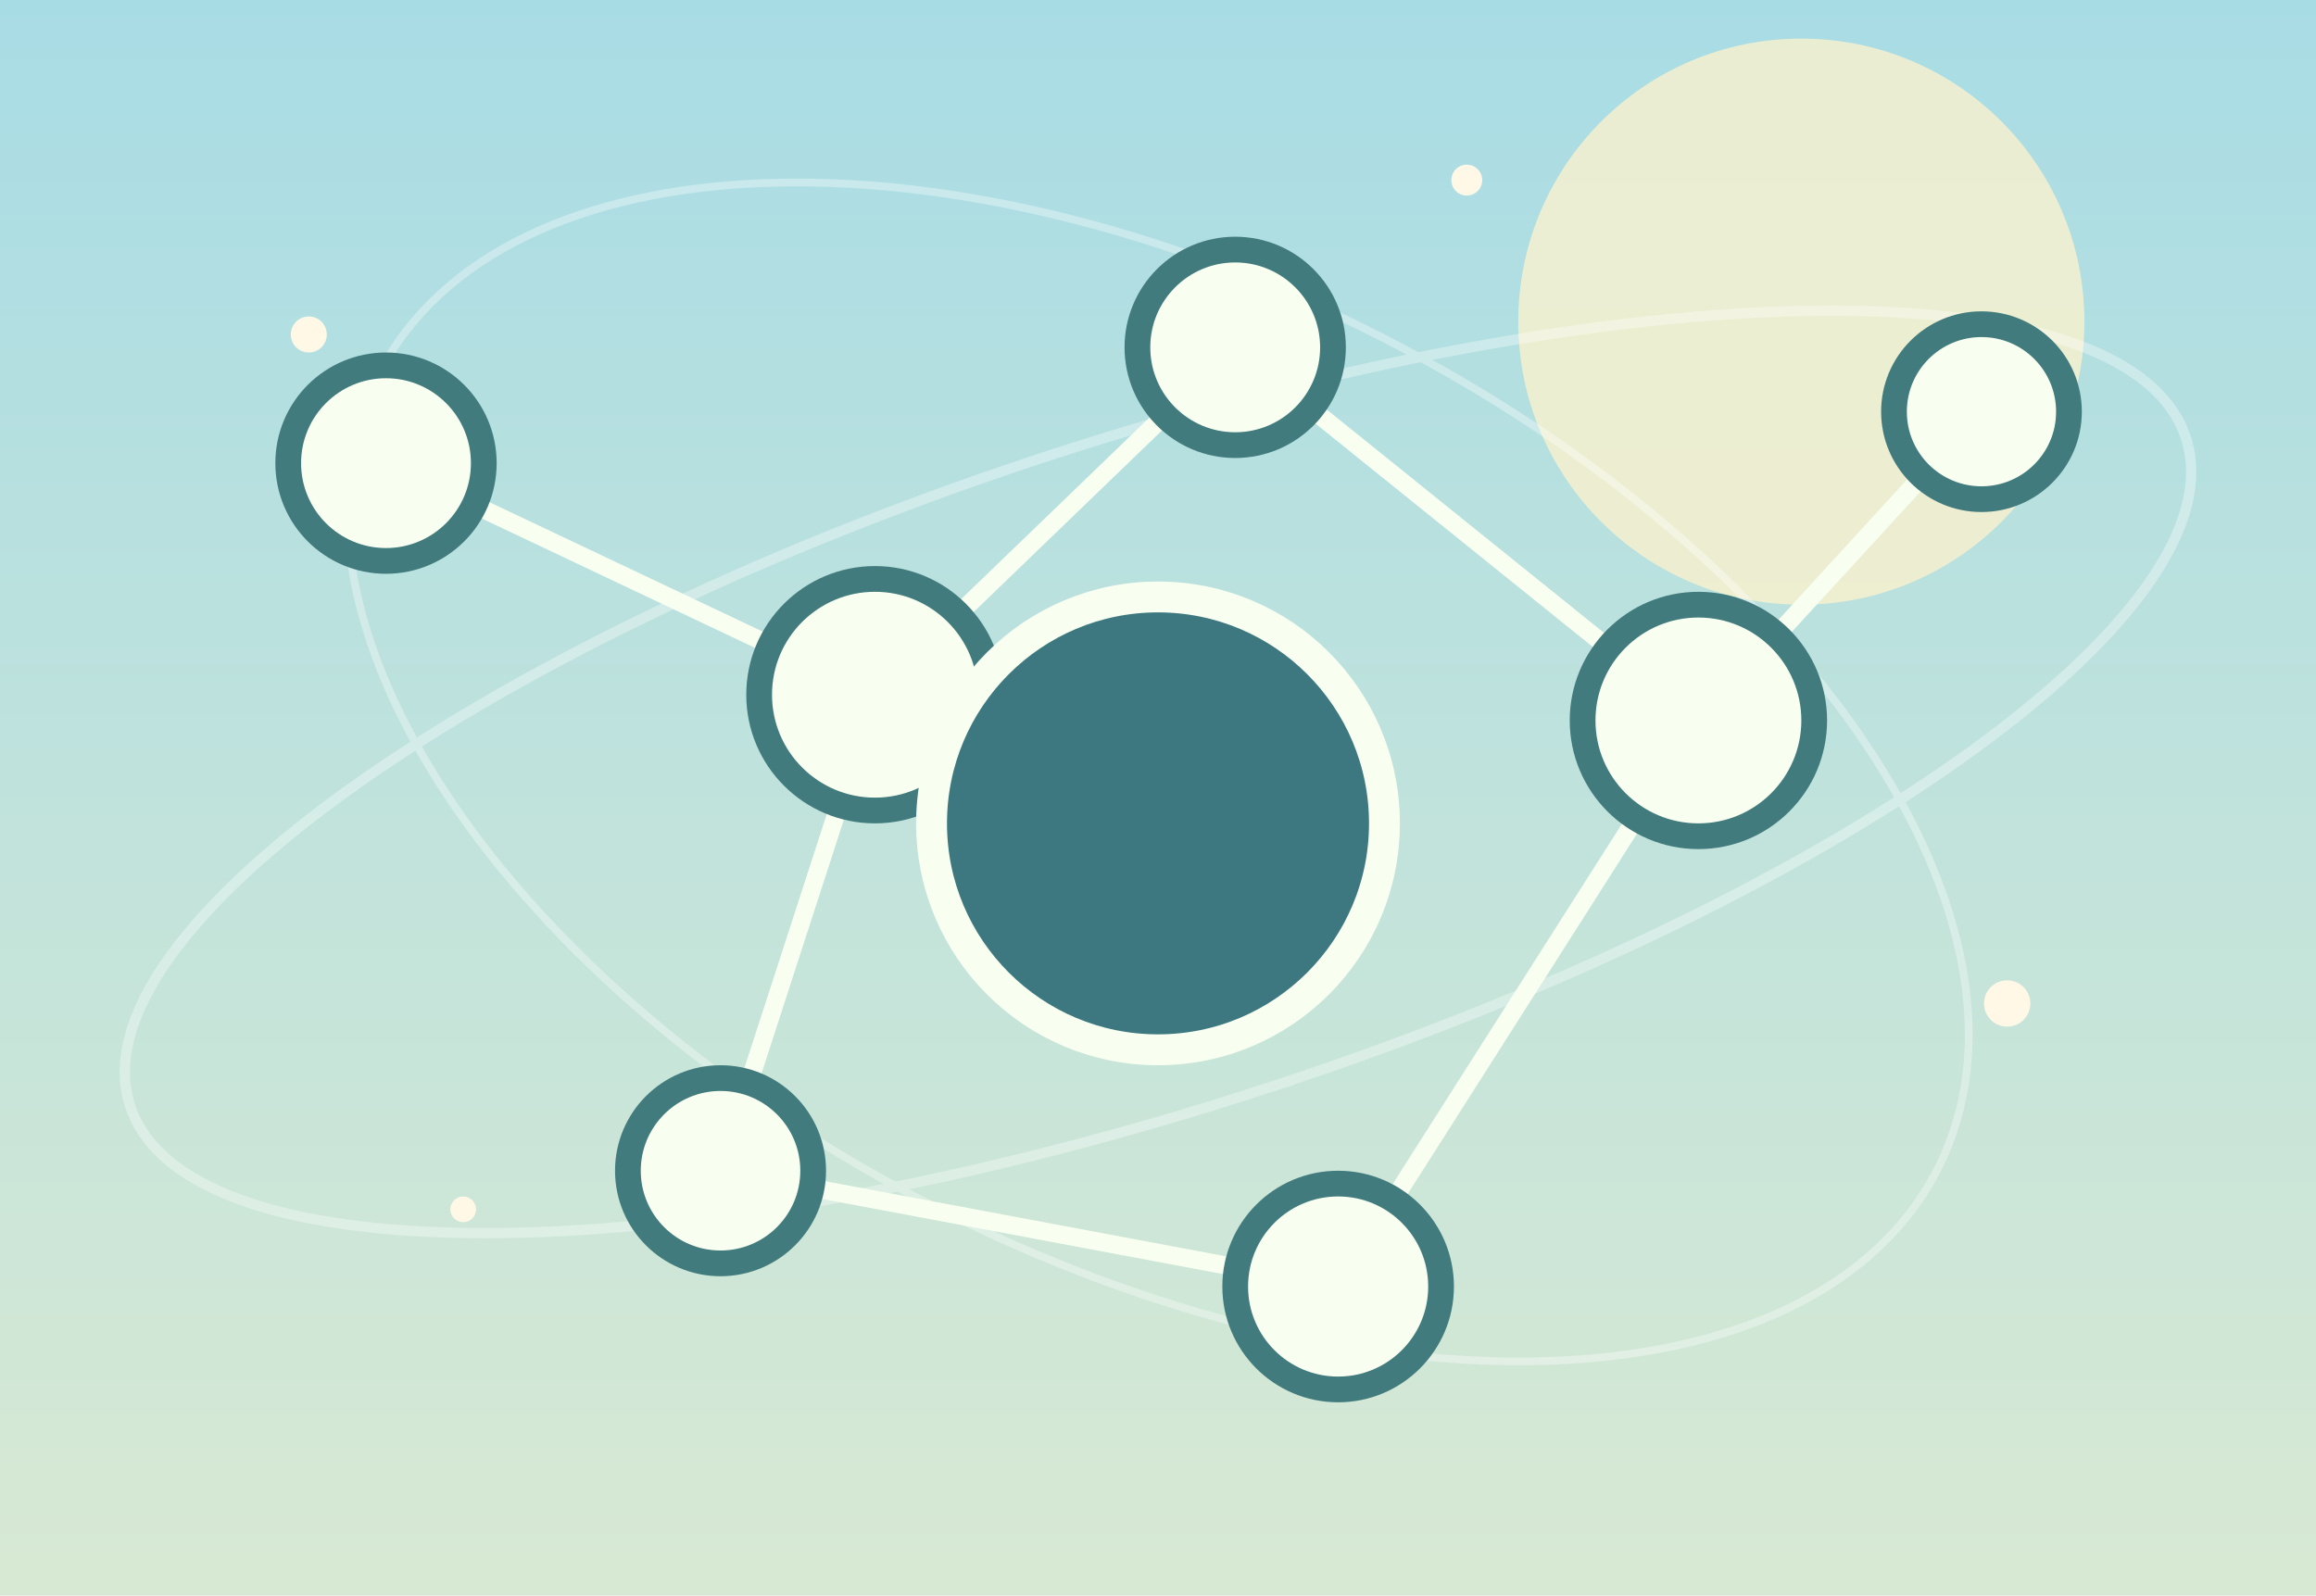
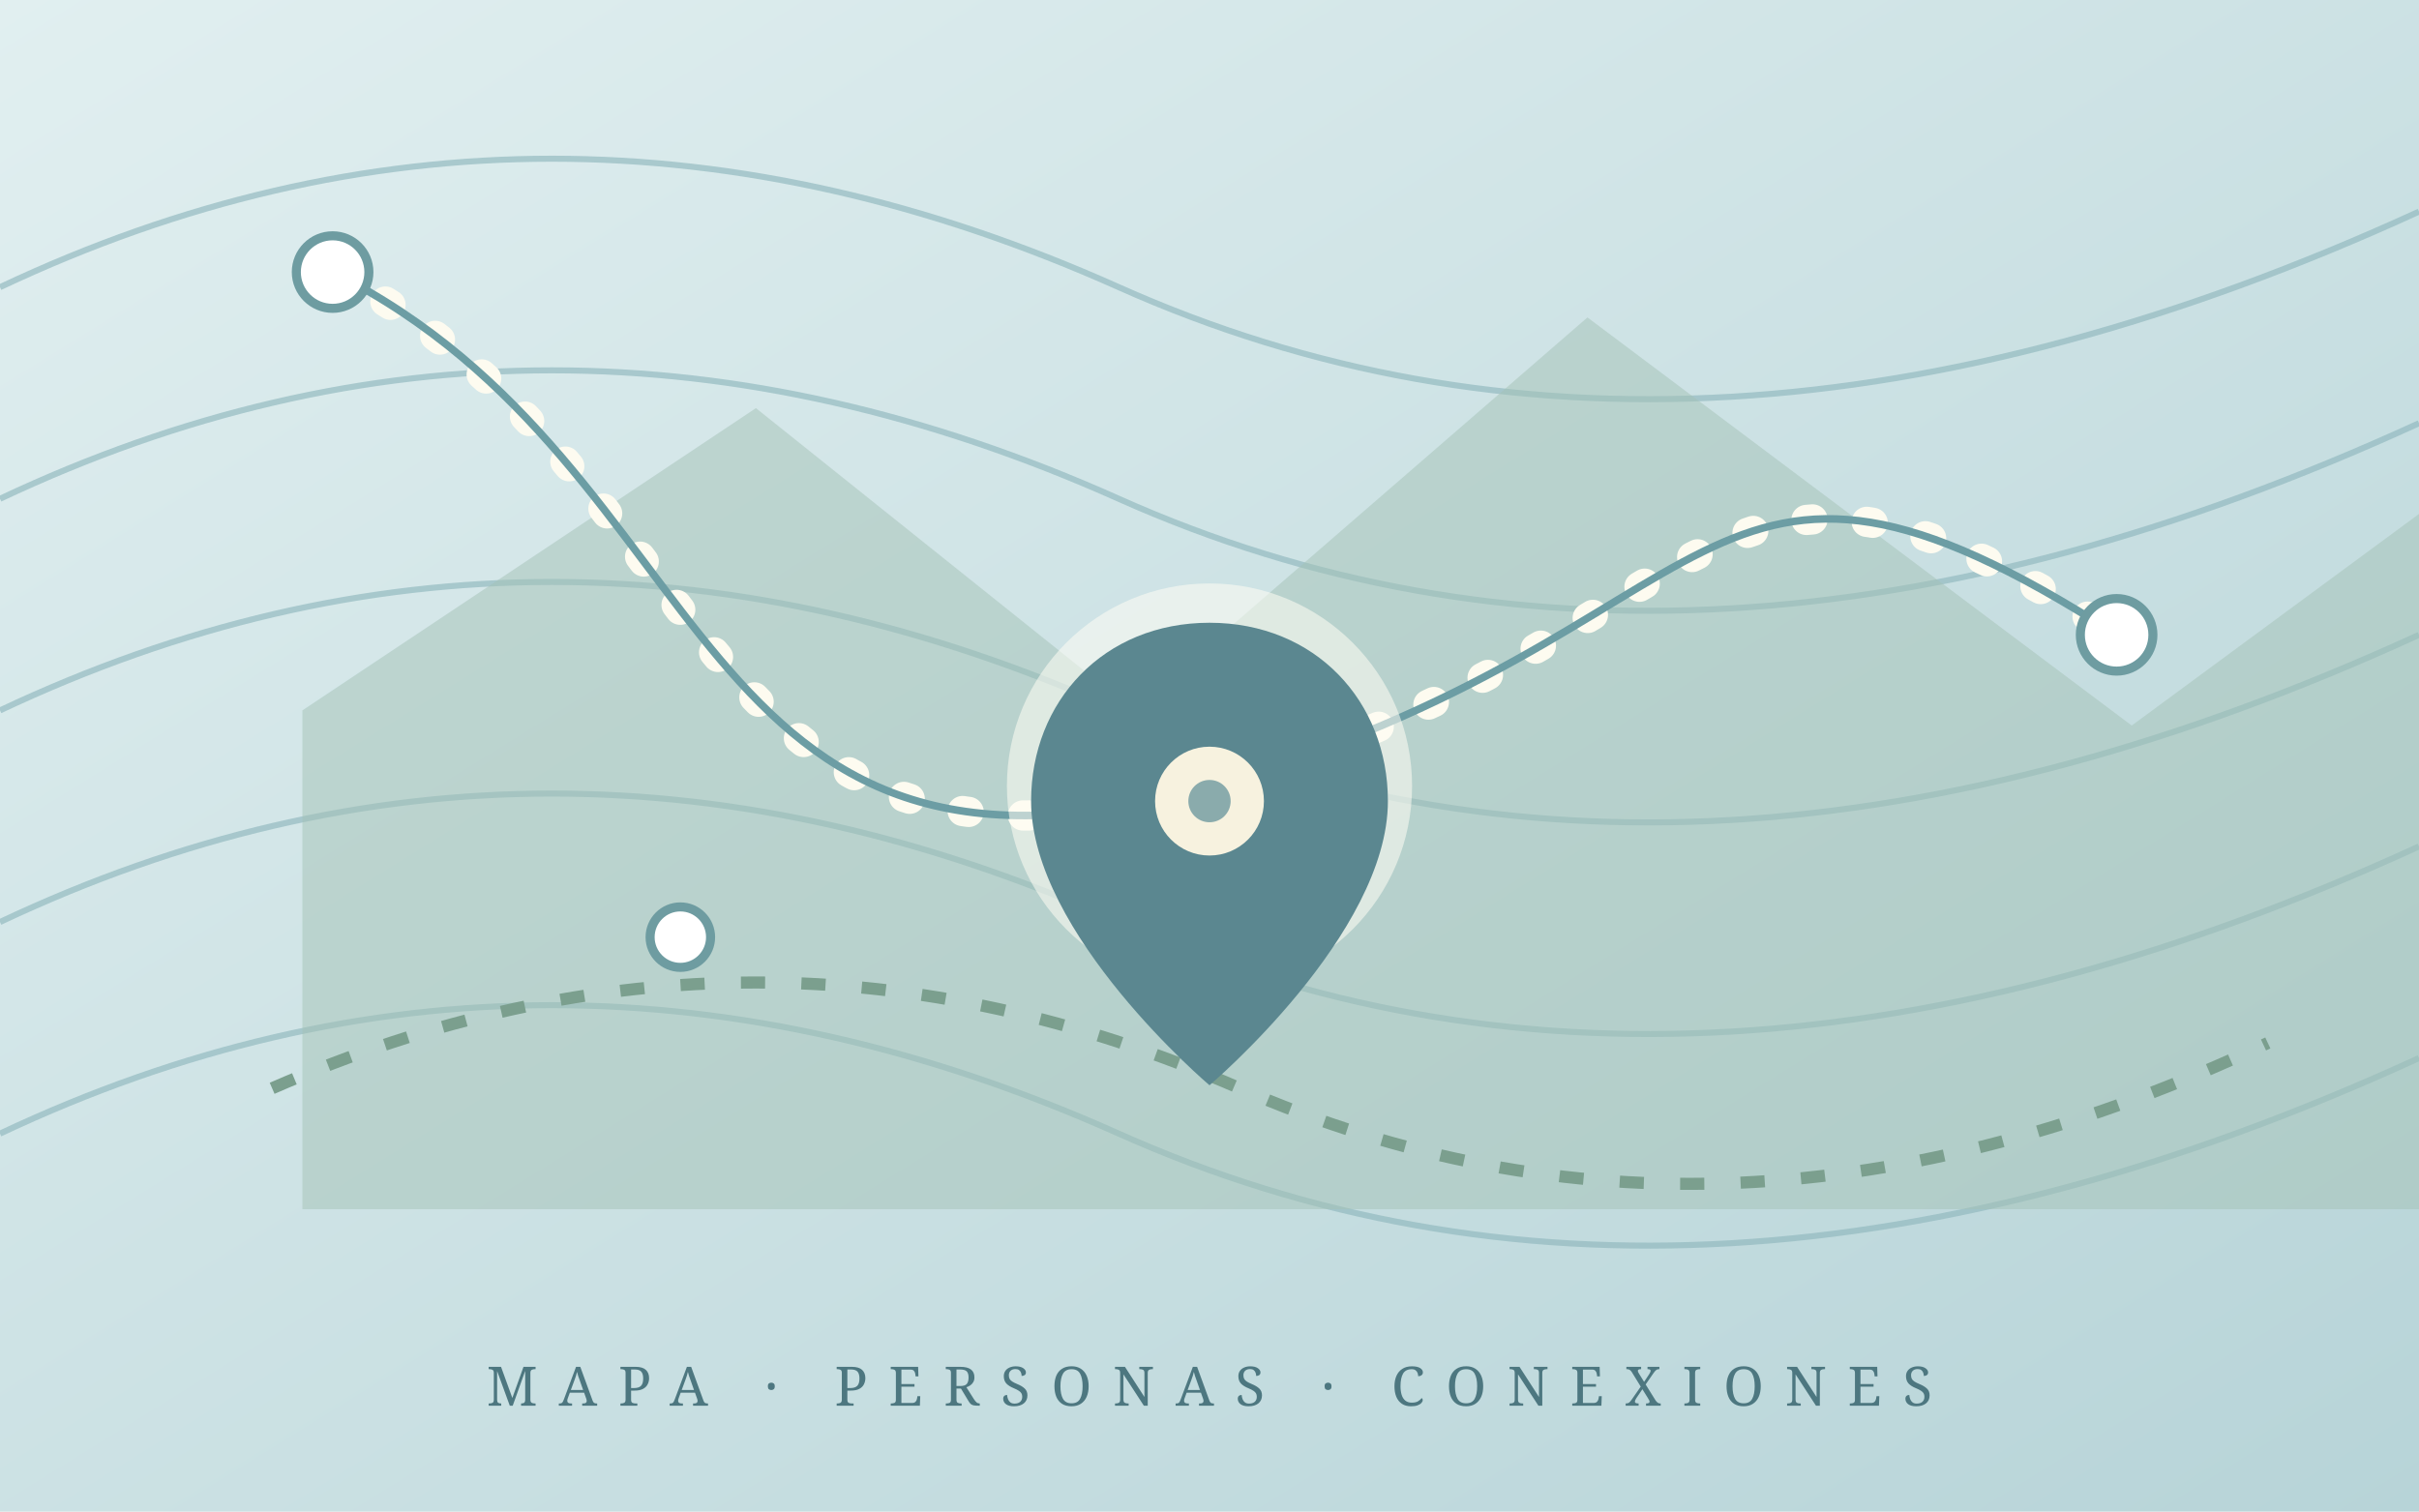
- <svg xmlns="http://www.w3.org/2000/svg" viewBox="0 0 900 620">
+ <svg xmlns="http://www.w3.org/2000/svg" viewBox="0 0 800 500">
  <defs>
-     <linearGradient id="sky" x2="0" y2="1">
-       <stop stop-color="#a8dce5" />
-       <stop offset="1" stop-color="#d8e9d3" />
+     <linearGradient id="bg" x2="1" y2="1">
+       <stop stop-color="#e1eff0" />
+       <stop offset="1" stop-color="#b7d4d8" />
    </linearGradient>
  </defs>
-   <rect width="900" height="620" fill="url(#sky)" />
-   <circle cx="700" cy="125" r="110" fill="#fff3cc" opacity=".75" />
-   <g fill="none" stroke="#fff" opacity=".34">
-     <ellipse cx="450" cy="300" rx="420" ry="130" transform="rotate(-18 450 300)" stroke-width="4" />
-     <ellipse cx="450" cy="300" rx="340" ry="190" transform="rotate(27 450 300)" stroke-width="3" />
+   <rect width="800" height="500" fill="url(#bg)" />
+   <g fill="none" stroke="#8fb7bd" stroke-width="2" opacity=".65">
+     <path d="M0 95Q180 10 370 95T800 70M0 165Q180 80 370 165T800 140M0 235Q180 150 370 235T800 210M0 305Q180 220 370 305T800 280M0 375Q180 290 370 375T800 350" />
  </g>
-   <g stroke="#f8fff1" stroke-width="7" fill="none">
-     <path d="M150 180L340 270 480 135 660 280 770 160M340 270L280 455 520 500 660 280" />
+   <g transform="translate(100 45)">
+     <path d="M0 190L150 90l125 100 150-130 180 135 95-70v230H0Z" fill="#a4c1b6" opacity=".5" />
+     <path d="M-10 315Q150 245 310 315T650 300" fill="none" stroke="#7b9f8e" stroke-width="4" stroke-dasharray="8 12" />
  </g>
-   <g fill="#f8fff1" stroke="#417b7d" stroke-width="10">
-     <circle cx="150" cy="180" r="38" />
-     <circle cx="340" cy="270" r="45" />
-     <circle cx="480" cy="135" r="38" />
-     <circle cx="660" cy="280" r="45" />
-     <circle cx="770" cy="160" r="34" />
-     <circle cx="280" cy="455" r="36" />
-     <circle cx="520" cy="500" r="40" />
+   <path d="M110 90C240 155 225 310 400 260S560 120 700 210" fill="none" stroke="#fdfbf0" stroke-width="10" stroke-linecap="round" stroke-dasharray="2 18" />
+   <path d="M110 90C240 155 225 310 400 260S560 120 700 210" fill="none" stroke="#6c9da4" stroke-width="2.5" stroke-linecap="round" />
+   <g transform="translate(400 260)">
+     <circle r="67" fill="#fffdf4" opacity=".55" />
+     <path d="M0-54C-35-54-59-28-59 5c0 44 59 94 59 94S59 49 59 5C59-28 35-54 0-54Z" fill="#5b8790" />
+     <circle cy="5" r="18" fill="#f7f2df" />
+     <circle cy="5" r="7" fill="#8aabac" />
  </g>
-   <circle cx="450" cy="320" r="88" fill="#3d7880" stroke="#f8fff1" stroke-width="12" />
-   <g fill="#fff8e7">
-     <circle cx="120" cy="130" r="7" />
-     <circle cx="780" cy="390" r="9" />
-     <circle cx="180" cy="470" r="5" />
-     <circle cx="570" cy="70" r="6" />
+   <g fill="#fff" stroke="#6e9ca1" stroke-width="3">
+     <circle cx="110" cy="90" r="12" />
+     <circle cx="700" cy="210" r="12" />
+     <circle cx="225" cy="310" r="10" />
  </g>
+   <text x="400" y="465" text-anchor="middle" font-family="Georgia" font-size="18" letter-spacing="7" fill="#4d7780">MAPA · PERSONAS · CONEXIONES</text>
</svg>
